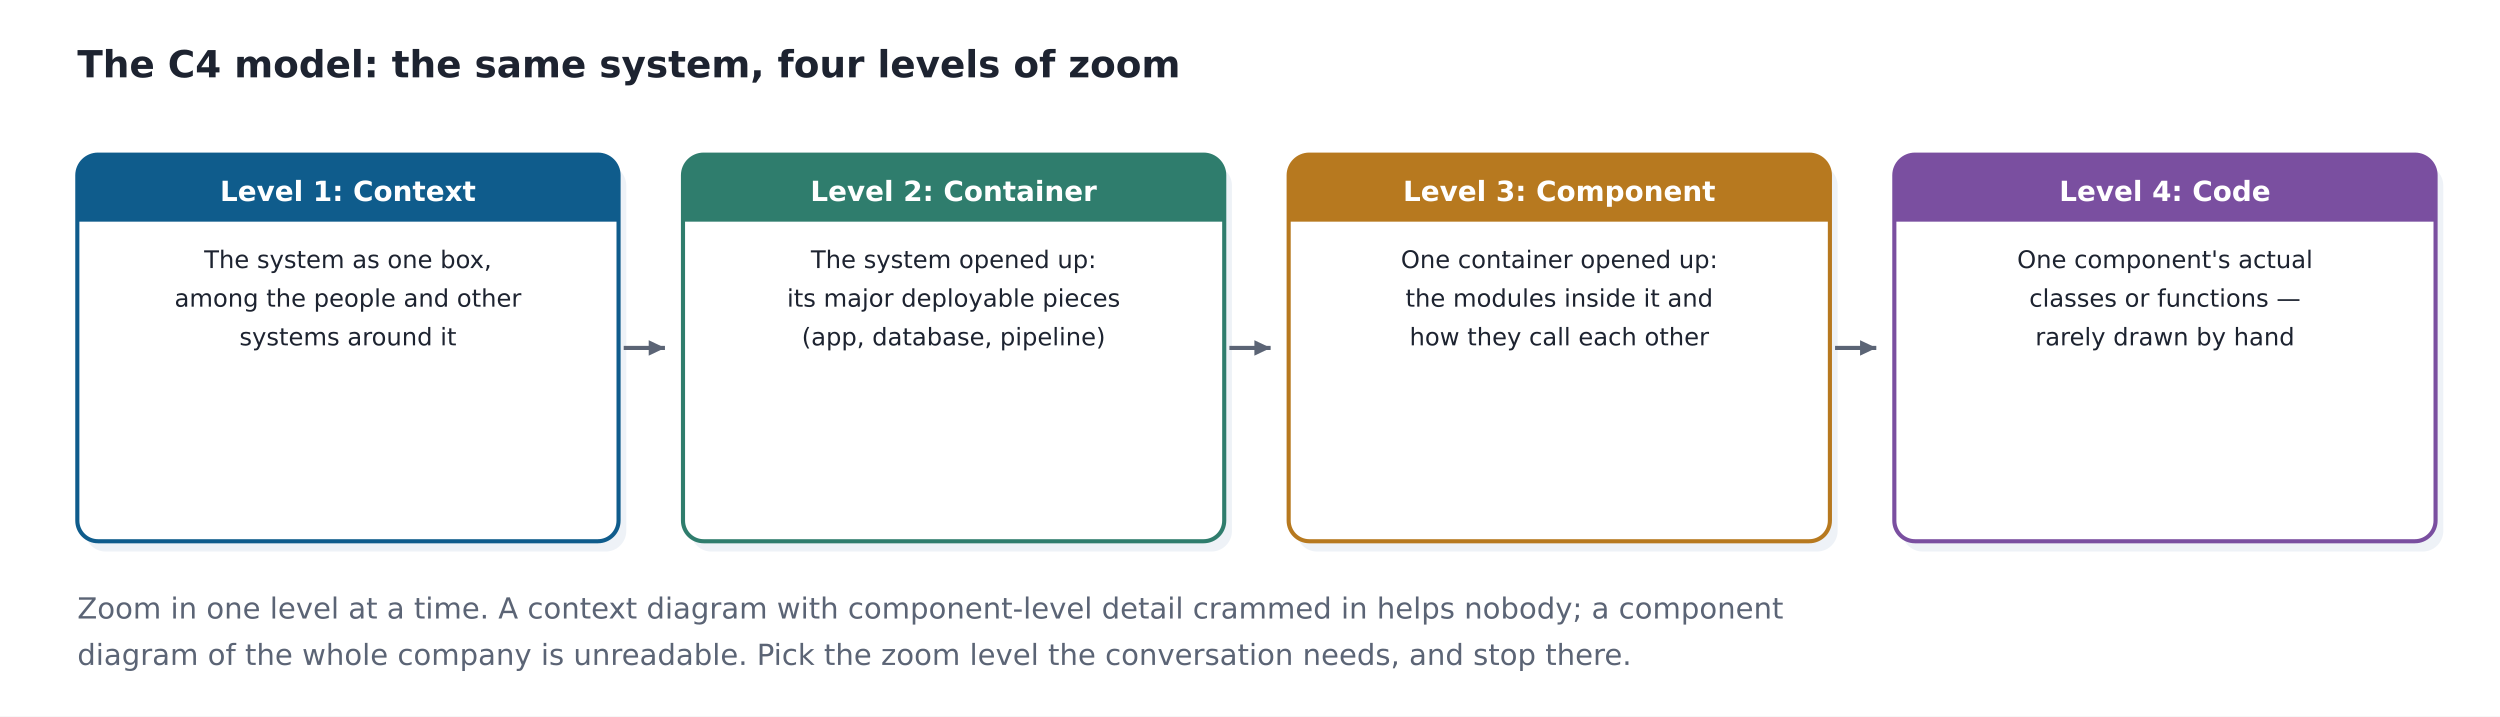
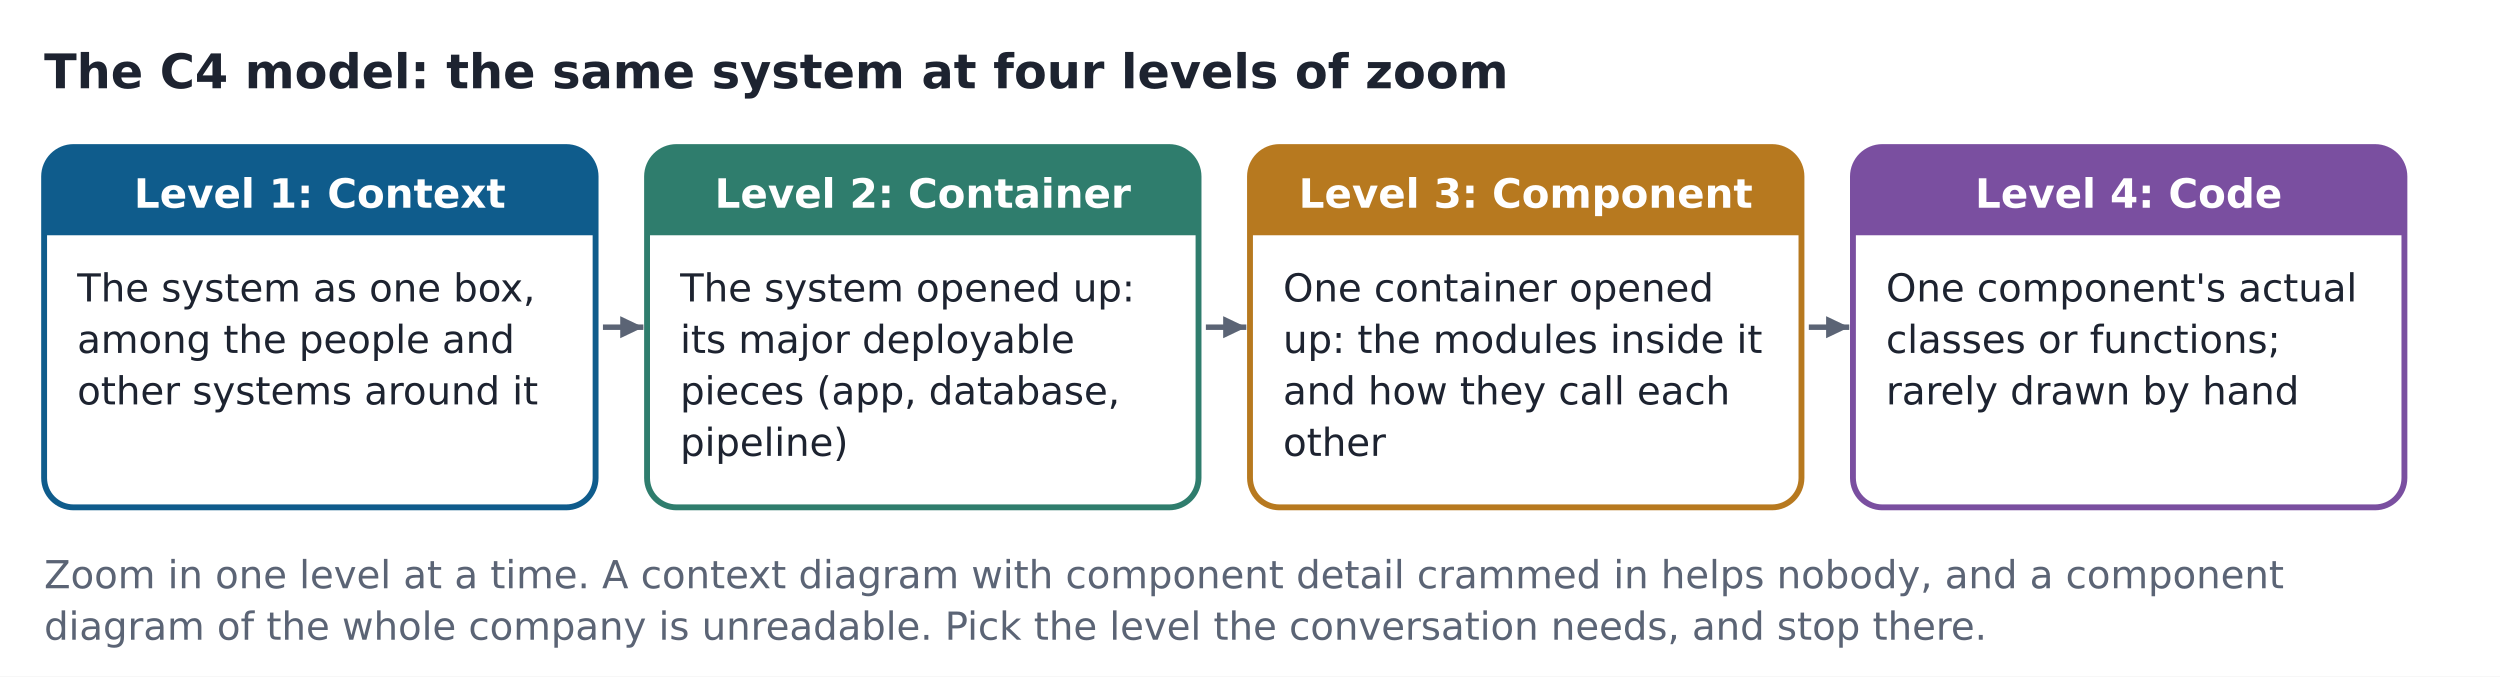
- <svg xmlns="http://www.w3.org/2000/svg" width="970" height="278" viewBox="0 0 970 278" font-family="DejaVu Sans, Arial, sans-serif">
-   <rect width="970" height="278" fill="#ffffff" />
-   <text x="30" y="30" font-size="14.5" fill="#1d2330" font-weight="bold" text-anchor="start" font-family="Poppins, DejaVu Sans, sans-serif">The C4 model: the same system, four levels of zoom</text>
-   <rect x="33" y="64" width="210" height="150" rx="8" fill="#eef2f7" stroke="none" stroke-width="1" />
-   <rect x="30" y="60" width="210" height="150" rx="8" fill="#fff" stroke="#0f5c8c" stroke-width="1.6" />
-   <path d="M30,68 a8,8 0 0 1 8,-8 H232 a8,8 0 0 1 8,8 V86 H30 Z" fill="#0f5c8c" />
-   <text x="135.0" y="78" font-size="10.8" fill="#fff" font-weight="bold" text-anchor="middle" font-family="Poppins, DejaVu Sans, sans-serif">Level 1: Context</text>
-   <text x="135.0" y="104" font-size="9.4" fill="#1d2330" font-weight="normal" text-anchor="middle">The system as one box,</text>
-   <text x="135.0" y="119" font-size="9.4" fill="#1d2330" font-weight="normal" text-anchor="middle">among the people and other</text>
-   <text x="135.0" y="134" font-size="9.4" fill="#1d2330" font-weight="normal" text-anchor="middle">systems around it</text>
-   <path d="M242,135 L258,135" fill="none" stroke="#5b6475" stroke-width="1.6" stroke-linejoin="round" />
-   <path d="M258,135 L251.7,138.0 L251.7,132.0 Z" fill="#5b6475" />
-   <rect x="268" y="64" width="210" height="150" rx="8" fill="#eef2f7" stroke="none" stroke-width="1" />
-   <rect x="265" y="60" width="210" height="150" rx="8" fill="#fff" stroke="#2f7d6d" stroke-width="1.6" />
-   <path d="M265,68 a8,8 0 0 1 8,-8 H467 a8,8 0 0 1 8,8 V86 H265 Z" fill="#2f7d6d" />
-   <text x="370.0" y="78" font-size="10.8" fill="#fff" font-weight="bold" text-anchor="middle" font-family="Poppins, DejaVu Sans, sans-serif">Level 2: Container</text>
-   <text x="370.0" y="104" font-size="9.4" fill="#1d2330" font-weight="normal" text-anchor="middle">The system opened up:</text>
-   <text x="370.0" y="119" font-size="9.4" fill="#1d2330" font-weight="normal" text-anchor="middle">its major deployable pieces</text>
-   <text x="370.0" y="134" font-size="9.4" fill="#1d2330" font-weight="normal" text-anchor="middle">(app, database, pipeline)</text>
-   <path d="M477,135 L493,135" fill="none" stroke="#5b6475" stroke-width="1.6" stroke-linejoin="round" />
-   <path d="M493,135 L486.7,138.0 L486.7,132.0 Z" fill="#5b6475" />
-   <rect x="503" y="64" width="210" height="150" rx="8" fill="#eef2f7" stroke="none" stroke-width="1" />
-   <rect x="500" y="60" width="210" height="150" rx="8" fill="#fff" stroke="#b7791f" stroke-width="1.6" />
-   <path d="M500,68 a8,8 0 0 1 8,-8 H702 a8,8 0 0 1 8,8 V86 H500 Z" fill="#b7791f" />
-   <text x="605.0" y="78" font-size="10.8" fill="#fff" font-weight="bold" text-anchor="middle" font-family="Poppins, DejaVu Sans, sans-serif">Level 3: Component</text>
-   <text x="605.0" y="104" font-size="9.4" fill="#1d2330" font-weight="normal" text-anchor="middle">One container opened up:</text>
-   <text x="605.0" y="119" font-size="9.4" fill="#1d2330" font-weight="normal" text-anchor="middle">the modules inside it and</text>
-   <text x="605.0" y="134" font-size="9.4" fill="#1d2330" font-weight="normal" text-anchor="middle">how they call each other</text>
-   <path d="M712,135 L728,135" fill="none" stroke="#5b6475" stroke-width="1.6" stroke-linejoin="round" />
-   <path d="M728,135 L721.7,138.0 L721.7,132.0 Z" fill="#5b6475" />
-   <rect x="738" y="64" width="210" height="150" rx="8" fill="#eef2f7" stroke="none" stroke-width="1" />
-   <rect x="735" y="60" width="210" height="150" rx="8" fill="#fff" stroke="#7a4fa0" stroke-width="1.6" />
-   <path d="M735,68 a8,8 0 0 1 8,-8 H937 a8,8 0 0 1 8,8 V86 H735 Z" fill="#7a4fa0" />
-   <text x="840.0" y="78" font-size="10.8" fill="#fff" font-weight="bold" text-anchor="middle" font-family="Poppins, DejaVu Sans, sans-serif">Level 4: Code</text>
-   <text x="840.0" y="104" font-size="9.4" fill="#1d2330" font-weight="normal" text-anchor="middle">One component's actual</text>
-   <text x="840.0" y="119" font-size="9.4" fill="#1d2330" font-weight="normal" text-anchor="middle">classes or functions —</text>
-   <text x="840.0" y="134" font-size="9.4" fill="#1d2330" font-weight="normal" text-anchor="middle">rarely drawn by hand</text>
-   <text x="30" y="240" font-size="11.3" fill="#5b6475" font-weight="normal" text-anchor="start">Zoom in one level at a time. A context diagram with component-level detail crammed in helps nobody; a component</text>
-   <text x="30" y="258" font-size="11.3" fill="#5b6475" font-weight="normal" text-anchor="start">diagram of the whole company is unreadable. Pick the zoom level the conversation needs, and stop there.</text>
+ <svg xmlns="http://www.w3.org/2000/svg" width="680" height="184" viewBox="0 0 680 184" font-family="DejaVu Sans, Arial, sans-serif">
+   <rect width="680" height="184" fill="#ffffff" />
+   <text x="12" y="24" font-size="13" fill="#1d2330" font-weight="bold" text-anchor="start" font-family="Poppins, DejaVu Sans, sans-serif">The C4 model: the same system at four levels of zoom</text>
+   <rect x="12" y="40" width="150" height="98" rx="8" fill="#fff" stroke="#0f5c8c" stroke-width="1.6" />
+   <path d="M12,48 a8,8 0 0 1 8,-8 H154 a8,8 0 0 1 8,8 V64 H12 Z" fill="#0f5c8c" />
+   <text x="87.0" y="56.5" font-size="11" fill="#fff" font-weight="bold" text-anchor="middle">Level 1: Context</text>
+   <text x="21" y="82" font-size="10.5" fill="#1d2330" font-weight="normal" text-anchor="start">The system as one box,</text>
+   <text x="21" y="96" font-size="10.5" fill="#1d2330" font-weight="normal" text-anchor="start">among the people and</text>
+   <text x="21" y="110" font-size="10.5" fill="#1d2330" font-weight="normal" text-anchor="start">other systems around it</text>
+   <path d="M164,89.0 L175,89.0" fill="none" stroke="#5b6475" stroke-width="1.5" stroke-linejoin="round" />
+   <path d="M175,89.0 L168.7,92.0 L168.7,86.0 Z" fill="#5b6475" />
+   <rect x="176" y="40" width="150" height="98" rx="8" fill="#fff" stroke="#2f7d6d" stroke-width="1.6" />
+   <path d="M176,48 a8,8 0 0 1 8,-8 H318 a8,8 0 0 1 8,8 V64 H176 Z" fill="#2f7d6d" />
+   <text x="251.0" y="56.5" font-size="11" fill="#fff" font-weight="bold" text-anchor="middle">Level 2: Container</text>
+   <text x="185" y="82" font-size="10.5" fill="#1d2330" font-weight="normal" text-anchor="start">The system opened up:</text>
+   <text x="185" y="96" font-size="10.5" fill="#1d2330" font-weight="normal" text-anchor="start">its major deployable</text>
+   <text x="185" y="110" font-size="10.5" fill="#1d2330" font-weight="normal" text-anchor="start">pieces (app, database,</text>
+   <text x="185" y="124" font-size="10.5" fill="#1d2330" font-weight="normal" text-anchor="start">pipeline)</text>
+   <path d="M328,89.0 L339,89.0" fill="none" stroke="#5b6475" stroke-width="1.5" stroke-linejoin="round" />
+   <path d="M339,89.0 L332.7,92.0 L332.7,86.0 Z" fill="#5b6475" />
+   <rect x="340" y="40" width="150" height="98" rx="8" fill="#fff" stroke="#b7791f" stroke-width="1.6" />
+   <path d="M340,48 a8,8 0 0 1 8,-8 H482 a8,8 0 0 1 8,8 V64 H340 Z" fill="#b7791f" />
+   <text x="415.0" y="56.5" font-size="11" fill="#fff" font-weight="bold" text-anchor="middle">Level 3: Component</text>
+   <text x="349" y="82" font-size="10.5" fill="#1d2330" font-weight="normal" text-anchor="start">One container opened</text>
+   <text x="349" y="96" font-size="10.5" fill="#1d2330" font-weight="normal" text-anchor="start">up: the modules inside it</text>
+   <text x="349" y="110" font-size="10.5" fill="#1d2330" font-weight="normal" text-anchor="start">and how they call each</text>
+   <text x="349" y="124" font-size="10.5" fill="#1d2330" font-weight="normal" text-anchor="start">other</text>
+   <path d="M492,89.0 L503,89.0" fill="none" stroke="#5b6475" stroke-width="1.5" stroke-linejoin="round" />
+   <path d="M503,89.0 L496.7,92.0 L496.7,86.0 Z" fill="#5b6475" />
+   <rect x="504" y="40" width="150" height="98" rx="8" fill="#fff" stroke="#7a4fa0" stroke-width="1.6" />
+   <path d="M504,48 a8,8 0 0 1 8,-8 H646 a8,8 0 0 1 8,8 V64 H504 Z" fill="#7a4fa0" />
+   <text x="579.0" y="56.5" font-size="11" fill="#fff" font-weight="bold" text-anchor="middle">Level 4: Code</text>
+   <text x="513" y="82" font-size="10.5" fill="#1d2330" font-weight="normal" text-anchor="start">One component's actual</text>
+   <text x="513" y="96" font-size="10.5" fill="#1d2330" font-weight="normal" text-anchor="start">classes or functions;</text>
+   <text x="513" y="110" font-size="10.5" fill="#1d2330" font-weight="normal" text-anchor="start">rarely drawn by hand</text>
+   <text x="12" y="160" font-size="10.5" fill="#5b6475" font-weight="normal" text-anchor="start">Zoom in one level at a time. A context diagram with component detail crammed in helps nobody, and a component</text>
+   <text x="12" y="174" font-size="10.5" fill="#5b6475" font-weight="normal" text-anchor="start">diagram of the whole company is unreadable. Pick the level the conversation needs, and stop there.</text>
</svg>
